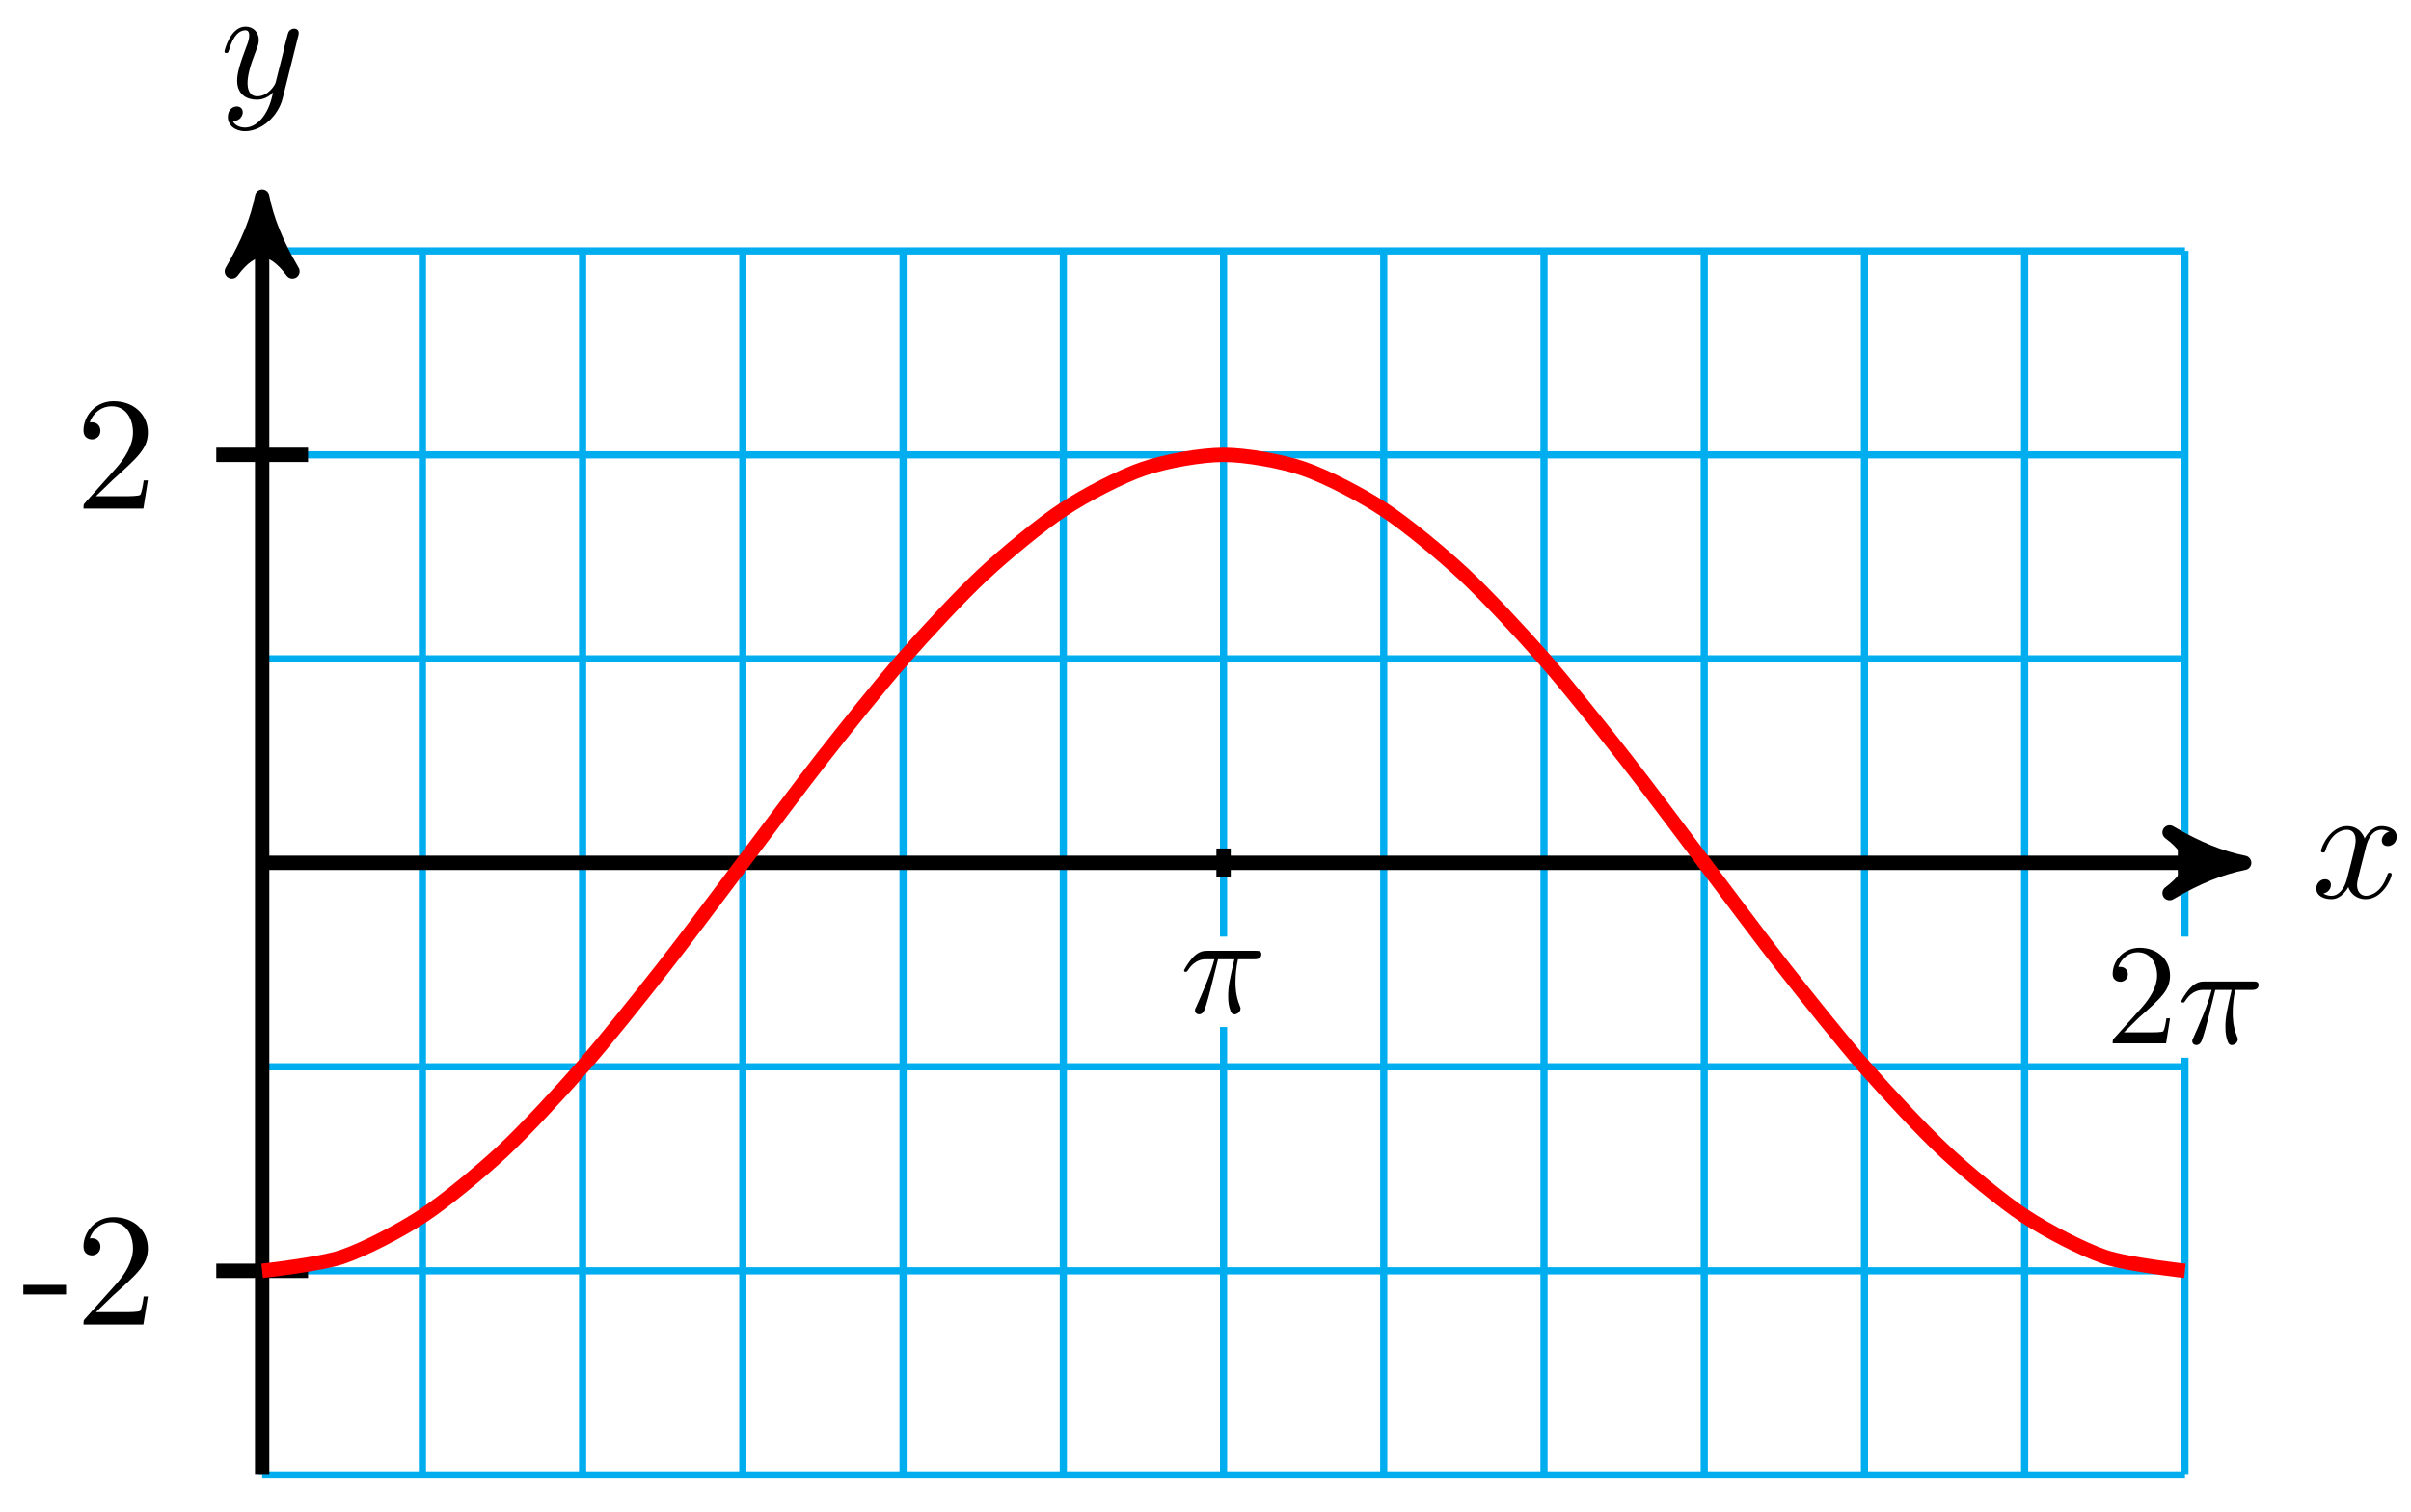
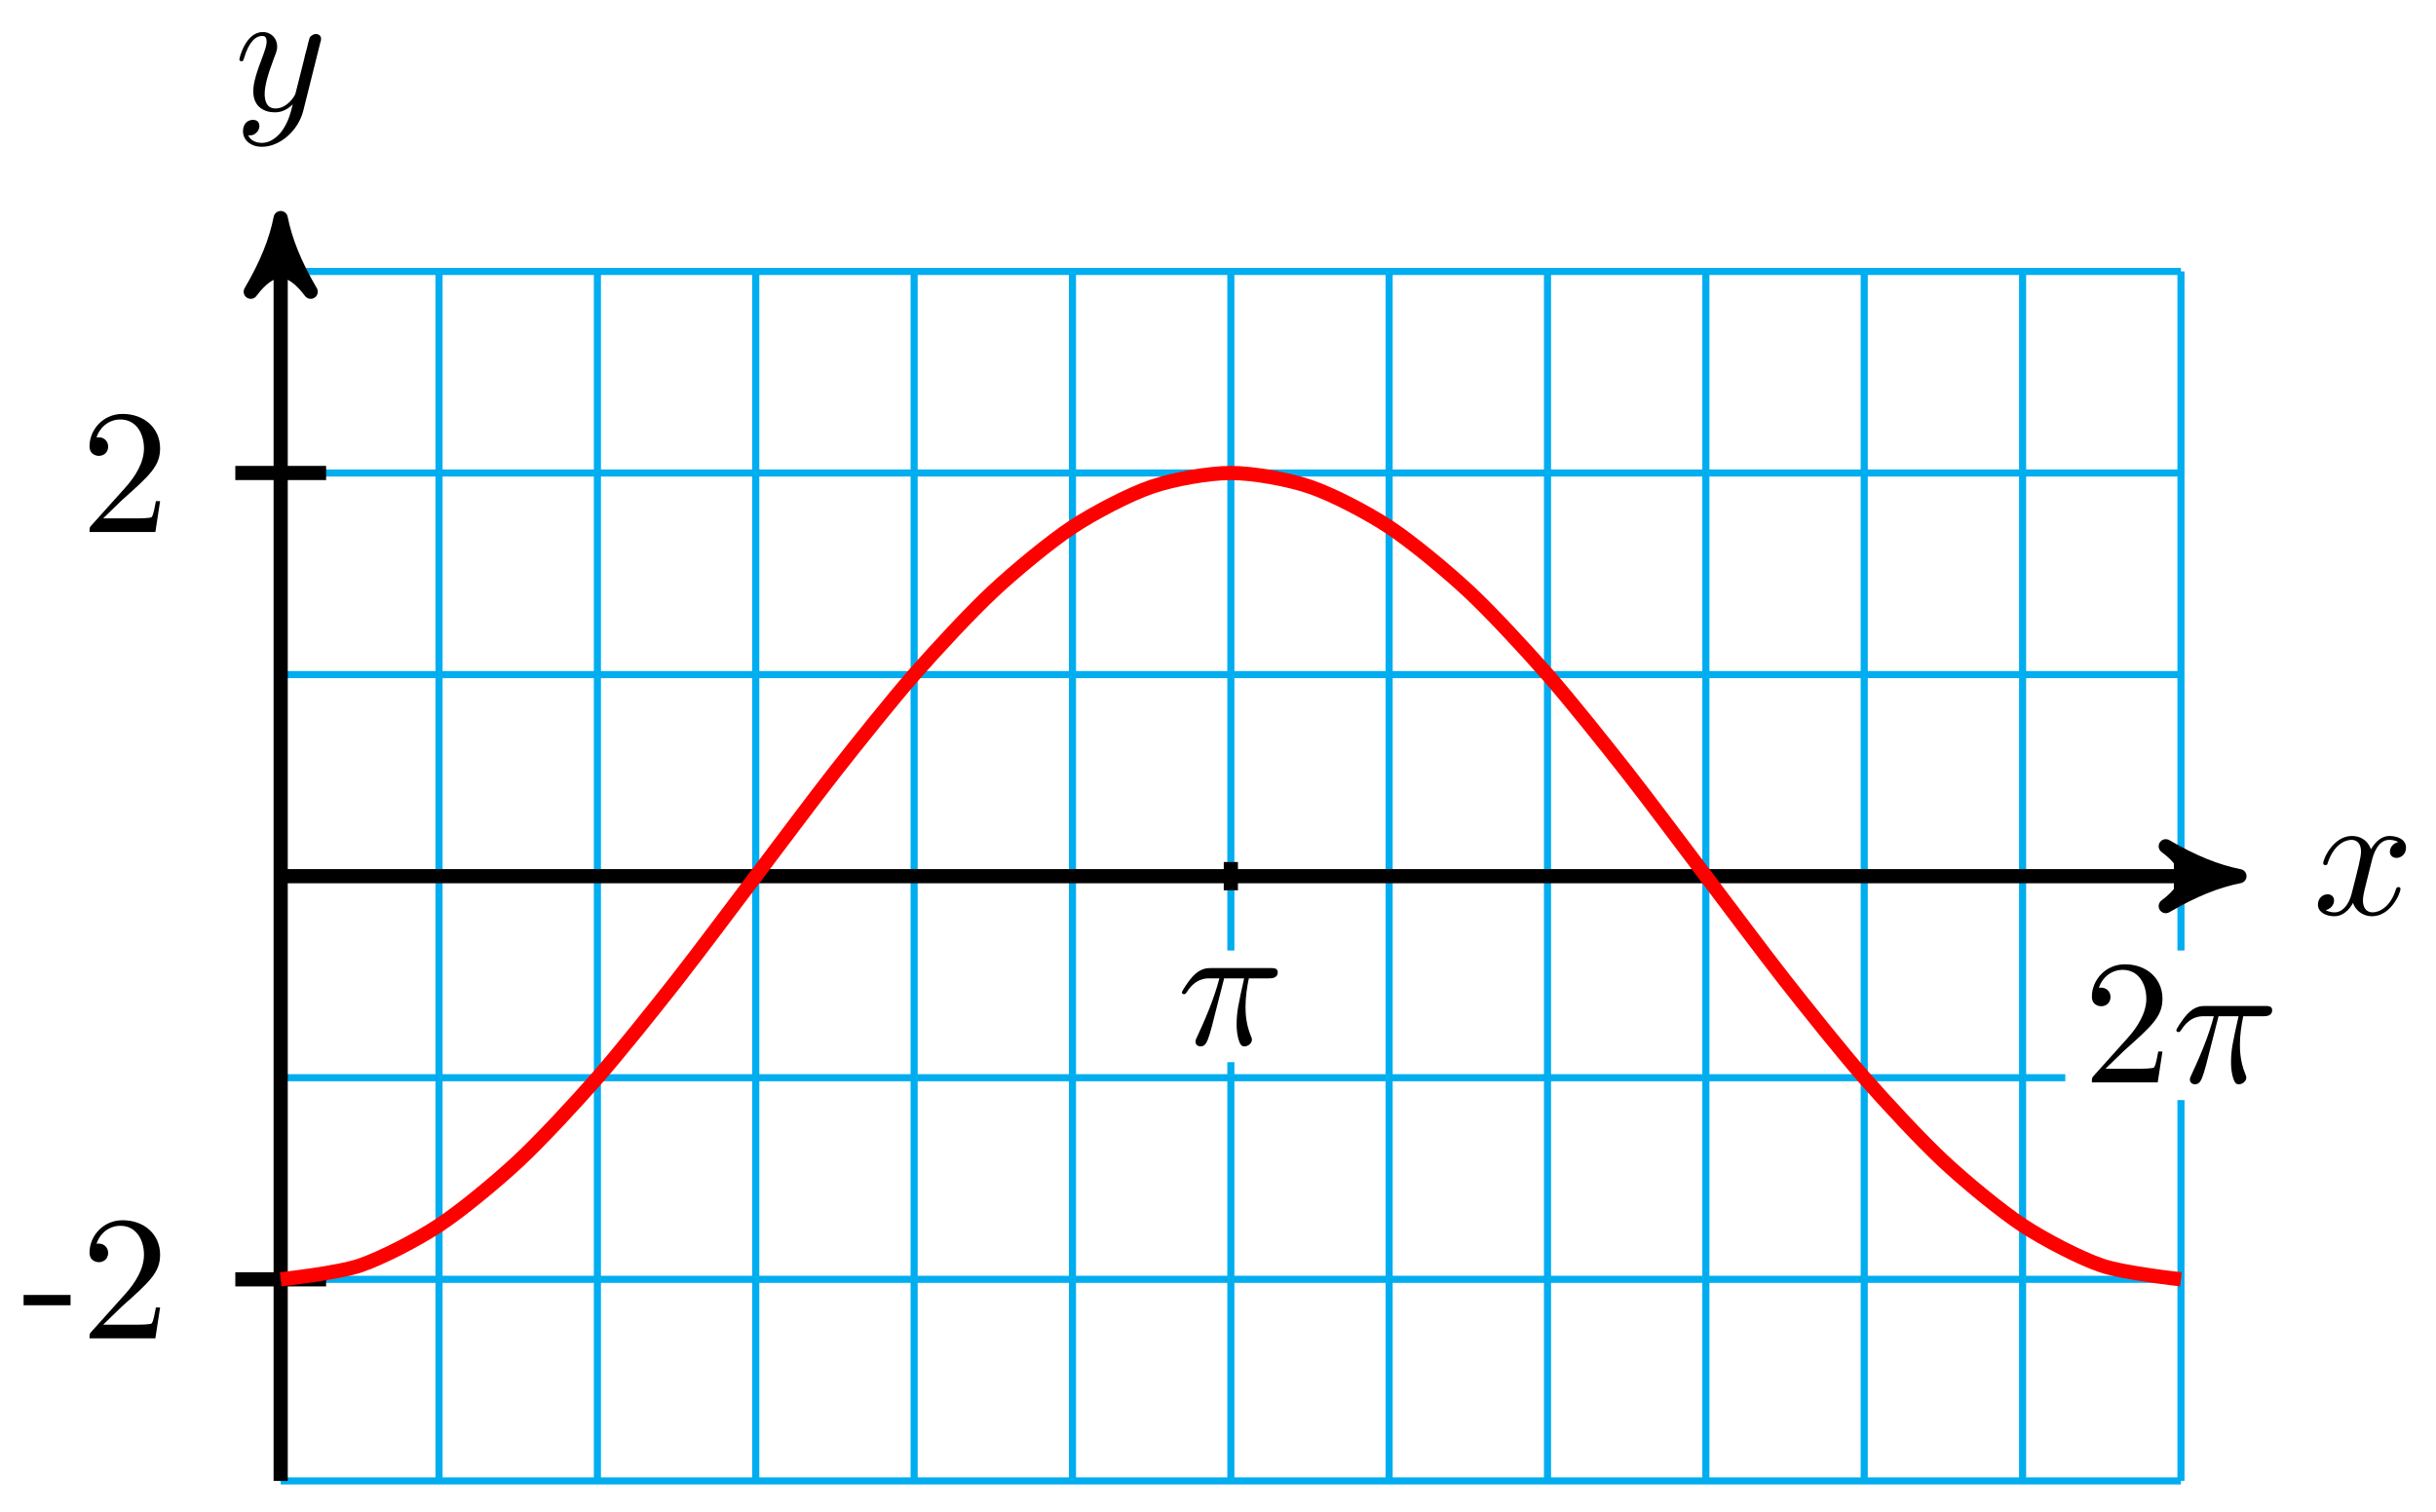
- <svg xmlns="http://www.w3.org/2000/svg" xmlns:xlink="http://www.w3.org/1999/xlink" width="134pt" height="84pt" viewBox="0 0 134 84" version="1.1">
+ <svg xmlns="http://www.w3.org/2000/svg" xmlns:xlink="http://www.w3.org/1999/xlink" width="137pt" height="85pt" viewBox="0 0 137 85" version="1.1">
  <defs>
    <g>
      <symbol overflow="visible" id="glyph0-0">
        <path style="stroke:none;" d="" />
      </symbol>
      <symbol overflow="visible" id="glyph0-1">
-         <path style="stroke:none;" d="M 3 -2.703 C 3.047 -2.938 3.25 -3.766 3.891 -3.766 C 3.922 -3.766 4.141 -3.766 4.328 -3.656 C 4.078 -3.609 3.906 -3.375 3.906 -3.172 C 3.906 -3.016 4 -2.859 4.25 -2.859 C 4.438 -2.859 4.734 -3.016 4.734 -3.375 C 4.734 -3.844 4.203 -3.969 3.891 -3.969 C 3.375 -3.969 3.062 -3.484 2.953 -3.281 C 2.719 -3.875 2.25 -3.969 1.984 -3.969 C 1.047 -3.969 0.531 -2.812 0.531 -2.578 C 0.531 -2.5 0.625 -2.5 0.641 -2.5 C 0.719 -2.5 0.75 -2.516 0.766 -2.594 C 1.062 -3.547 1.656 -3.766 1.969 -3.766 C 2.141 -3.766 2.453 -3.688 2.453 -3.172 C 2.453 -2.891 2.297 -2.281 1.969 -1.031 C 1.828 -0.469 1.5 -0.094 1.109 -0.094 C 1.062 -0.094 0.859 -0.094 0.656 -0.219 C 0.891 -0.266 1.078 -0.453 1.078 -0.703 C 1.078 -0.938 0.891 -1.016 0.75 -1.016 C 0.484 -1.016 0.266 -0.781 0.266 -0.5 C 0.266 -0.078 0.703 0.094 1.109 0.094 C 1.688 0.094 2.016 -0.531 2.047 -0.578 C 2.156 -0.25 2.469 0.094 3.016 0.094 C 3.938 0.094 4.453 -1.062 4.453 -1.281 C 4.453 -1.375 4.375 -1.375 4.344 -1.375 C 4.266 -1.375 4.25 -1.344 4.219 -1.281 C 3.922 -0.312 3.312 -0.094 3.031 -0.094 C 2.688 -0.094 2.531 -0.391 2.531 -0.688 C 2.531 -0.891 2.594 -1.078 2.688 -1.484 Z M 3 -2.703 " />
+         <path style="stroke:none;" d="M 3.328 -3.016 C 3.391 -3.266 3.625 -4.188 4.312 -4.188 C 4.359 -4.188 4.609 -4.188 4.812 -4.062 C 4.531 -4 4.344 -3.766 4.344 -3.516 C 4.344 -3.359 4.453 -3.172 4.719 -3.172 C 4.938 -3.172 5.25 -3.344 5.25 -3.75 C 5.25 -4.266 4.672 -4.406 4.328 -4.406 C 3.75 -4.406 3.406 -3.875 3.281 -3.656 C 3.031 -4.312 2.5 -4.406 2.203 -4.406 C 1.172 -4.406 0.594 -3.125 0.594 -2.875 C 0.594 -2.766 0.703 -2.766 0.719 -2.766 C 0.797 -2.766 0.828 -2.797 0.844 -2.875 C 1.188 -3.938 1.844 -4.188 2.188 -4.188 C 2.375 -4.188 2.719 -4.094 2.719 -3.516 C 2.719 -3.203 2.547 -2.547 2.188 -1.141 C 2.031 -0.531 1.672 -0.109 1.234 -0.109 C 1.172 -0.109 0.953 -0.109 0.734 -0.234 C 0.984 -0.297 1.203 -0.5 1.203 -0.781 C 1.203 -1.047 0.984 -1.125 0.844 -1.125 C 0.531 -1.125 0.297 -0.875 0.297 -0.547 C 0.297 -0.094 0.781 0.109 1.219 0.109 C 1.891 0.109 2.25 -0.594 2.266 -0.641 C 2.391 -0.281 2.75 0.109 3.344 0.109 C 4.375 0.109 4.938 -1.172 4.938 -1.422 C 4.938 -1.531 4.859 -1.531 4.828 -1.531 C 4.734 -1.531 4.719 -1.484 4.688 -1.422 C 4.359 -0.344 3.688 -0.109 3.375 -0.109 C 2.984 -0.109 2.828 -0.422 2.828 -0.766 C 2.828 -0.984 2.875 -1.203 2.984 -1.641 Z M 3.328 -3.016 " />
      </symbol>
      <symbol overflow="visible" id="glyph0-2">
-         <path style="stroke:none;" d="M 4.359 -3.422 C 4.391 -3.547 4.391 -3.562 4.391 -3.625 C 4.391 -3.781 4.266 -3.859 4.141 -3.859 C 4.047 -3.859 3.906 -3.812 3.828 -3.672 C 3.797 -3.625 3.734 -3.359 3.688 -3.188 C 3.625 -2.953 3.562 -2.719 3.516 -2.469 L 3.109 -0.859 C 3.078 -0.719 2.688 -0.094 2.094 -0.094 C 1.641 -0.094 1.547 -0.5 1.547 -0.828 C 1.547 -1.234 1.688 -1.797 2 -2.578 C 2.141 -2.953 2.172 -3.047 2.172 -3.234 C 2.172 -3.625 1.891 -3.969 1.438 -3.969 C 0.594 -3.969 0.266 -2.656 0.266 -2.578 C 0.266 -2.5 0.344 -2.5 0.375 -2.5 C 0.453 -2.5 0.469 -2.516 0.516 -2.656 C 0.75 -3.5 1.109 -3.766 1.422 -3.766 C 1.484 -3.766 1.641 -3.766 1.641 -3.484 C 1.641 -3.25 1.547 -3.016 1.484 -2.859 C 1.125 -1.906 0.969 -1.391 0.969 -0.969 C 0.969 -0.172 1.531 0.094 2.062 0.094 C 2.406 0.094 2.719 -0.047 2.969 -0.312 C 2.859 0.156 2.75 0.594 2.391 1.078 C 2.156 1.375 1.812 1.641 1.406 1.641 C 1.281 1.641 0.875 1.609 0.719 1.266 C 0.859 1.266 0.984 1.266 1.109 1.156 C 1.188 1.078 1.281 0.953 1.281 0.797 C 1.281 0.516 1.047 0.469 0.953 0.469 C 0.75 0.469 0.453 0.625 0.453 1.062 C 0.453 1.5 0.844 1.844 1.406 1.844 C 2.328 1.844 3.25 1.016 3.5 0.016 Z M 4.359 -3.422 " />
+         <path style="stroke:none;" d="M 4.844 -3.797 C 4.891 -3.938 4.891 -3.953 4.891 -4.031 C 4.891 -4.203 4.75 -4.297 4.594 -4.297 C 4.5 -4.297 4.344 -4.234 4.25 -4.094 C 4.234 -4.031 4.141 -3.734 4.109 -3.547 C 4.031 -3.297 3.969 -3.016 3.906 -2.75 L 3.453 -0.953 C 3.422 -0.812 2.984 -0.109 2.328 -0.109 C 1.828 -0.109 1.719 -0.547 1.719 -0.922 C 1.719 -1.375 1.891 -2 2.219 -2.875 C 2.375 -3.281 2.422 -3.391 2.422 -3.594 C 2.422 -4.031 2.109 -4.406 1.609 -4.406 C 0.656 -4.406 0.297 -2.953 0.297 -2.875 C 0.297 -2.766 0.391 -2.766 0.406 -2.766 C 0.516 -2.766 0.516 -2.797 0.562 -2.953 C 0.844 -3.891 1.234 -4.188 1.578 -4.188 C 1.656 -4.188 1.828 -4.188 1.828 -3.875 C 1.828 -3.625 1.719 -3.359 1.656 -3.172 C 1.25 -2.109 1.078 -1.547 1.078 -1.078 C 1.078 -0.188 1.703 0.109 2.297 0.109 C 2.688 0.109 3.016 -0.062 3.297 -0.344 C 3.172 0.172 3.047 0.672 2.656 1.203 C 2.391 1.531 2.016 1.828 1.562 1.828 C 1.422 1.828 0.969 1.797 0.797 1.406 C 0.953 1.406 1.094 1.406 1.219 1.281 C 1.328 1.203 1.422 1.062 1.422 0.875 C 1.422 0.562 1.156 0.531 1.062 0.531 C 0.828 0.531 0.5 0.688 0.5 1.172 C 0.5 1.672 0.938 2.047 1.562 2.047 C 2.578 2.047 3.609 1.141 3.891 0.016 Z M 4.844 -3.797 " />
+       </symbol>
+       <symbol overflow="visible" id="glyph0-3">
+         <path style="stroke:none;" d="M 2.641 -3.719 L 3.766 -3.719 C 3.438 -2.25 3.344 -1.812 3.344 -1.141 C 3.344 -1 3.344 -0.734 3.422 -0.391 C 3.531 0.047 3.641 0.109 3.781 0.109 C 3.984 0.109 4.203 -0.062 4.203 -0.266 C 4.203 -0.328 4.203 -0.344 4.141 -0.484 C 3.844 -1.203 3.844 -1.859 3.844 -2.141 C 3.844 -2.656 3.922 -3.203 4.031 -3.719 L 5.156 -3.719 C 5.297 -3.719 5.656 -3.719 5.656 -4.062 C 5.656 -4.297 5.438 -4.297 5.25 -4.297 L 1.906 -4.297 C 1.688 -4.297 1.312 -4.297 0.875 -3.828 C 0.531 -3.438 0.266 -2.984 0.266 -2.938 C 0.266 -2.922 0.266 -2.828 0.391 -2.828 C 0.469 -2.828 0.484 -2.875 0.547 -2.953 C 1.031 -3.719 1.609 -3.719 1.812 -3.719 L 2.375 -3.719 C 2.062 -2.516 1.531 -1.312 1.109 -0.406 C 1.031 -0.25 1.031 -0.234 1.031 -0.156 C 1.031 0.031 1.188 0.109 1.312 0.109 C 1.609 0.109 1.688 -0.172 1.812 -0.531 C 1.953 -1 1.953 -1.016 2.078 -1.516 Z M 2.641 -3.719 " />
      </symbol>
      <symbol overflow="visible" id="glyph1-0">
        <path style="stroke:none;" d="" />
      </symbol>
      <symbol overflow="visible" id="glyph1-1">
-         <path style="stroke:none;" d="M 2.469 -1.672 L 2.469 -2.203 L 0.094 -2.203 L 0.094 -1.672 Z M 2.469 -1.672 " />
+         <path style="stroke:none;" d="M 2.75 -1.859 L 2.75 -2.438 L 0.109 -2.438 L 0.109 -1.859 Z M 2.75 -1.859 " />
      </symbol>
      <symbol overflow="visible" id="glyph1-2">
-         <path style="stroke:none;" d="M 4.031 -1.562 L 3.797 -1.562 C 3.766 -1.297 3.688 -0.891 3.609 -0.766 C 3.547 -0.688 2.953 -0.688 2.75 -0.688 L 1.141 -0.688 L 2.094 -1.609 C 3.484 -2.859 4.031 -3.344 4.031 -4.234 C 4.031 -5.25 3.219 -5.969 2.125 -5.969 C 1.109 -5.969 0.453 -5.141 0.453 -4.344 C 0.453 -3.844 0.891 -3.844 0.922 -3.844 C 1.078 -3.844 1.391 -3.953 1.391 -4.328 C 1.391 -4.562 1.234 -4.797 0.922 -4.797 C 0.844 -4.797 0.828 -4.797 0.797 -4.781 C 1 -5.359 1.484 -5.688 2.016 -5.688 C 2.828 -5.688 3.203 -4.969 3.203 -4.234 C 3.203 -3.516 2.766 -2.812 2.266 -2.25 L 0.547 -0.328 C 0.453 -0.234 0.453 -0.219 0.453 0 L 3.781 0 Z M 4.031 -1.562 " />
+         <path style="stroke:none;" d="M 4.469 -1.734 L 4.234 -1.734 C 4.172 -1.438 4.109 -1 4 -0.844 C 3.938 -0.766 3.281 -0.766 3.062 -0.766 L 1.266 -0.766 L 2.328 -1.797 C 3.875 -3.172 4.469 -3.703 4.469 -4.703 C 4.469 -5.844 3.578 -6.641 2.359 -6.641 C 1.234 -6.641 0.5 -5.719 0.5 -4.828 C 0.5 -4.281 1 -4.281 1.031 -4.281 C 1.203 -4.281 1.547 -4.391 1.547 -4.812 C 1.547 -5.062 1.359 -5.328 1.016 -5.328 C 0.938 -5.328 0.922 -5.328 0.891 -5.312 C 1.109 -5.969 1.656 -6.328 2.234 -6.328 C 3.141 -6.328 3.562 -5.516 3.562 -4.703 C 3.562 -3.906 3.078 -3.125 2.516 -2.5 L 0.609 -0.375 C 0.5 -0.266 0.5 -0.234 0.5 0 L 4.203 0 Z M 4.469 -1.734 " />
      </symbol>
      <symbol overflow="visible" id="glyph2-0">
        <path style="stroke:none;" d="" />
      </symbol>
      <symbol overflow="visible" id="glyph2-1">
-         <path style="stroke:none;" d="M 2.109 -2.969 L 3.016 -2.969 C 2.75 -1.797 2.672 -1.453 2.672 -0.922 C 2.672 -0.797 2.672 -0.578 2.734 -0.312 C 2.828 0.047 2.906 0.094 3.031 0.094 C 3.188 0.094 3.359 -0.062 3.359 -0.219 C 3.359 -0.266 3.359 -0.281 3.312 -0.391 C 3.078 -0.969 3.078 -1.484 3.078 -1.703 C 3.078 -2.125 3.125 -2.562 3.219 -2.969 L 4.125 -2.969 C 4.234 -2.969 4.516 -2.969 4.516 -3.25 C 4.516 -3.438 4.344 -3.438 4.203 -3.438 L 1.531 -3.438 C 1.359 -3.438 1.047 -3.438 0.703 -3.062 C 0.422 -2.75 0.219 -2.375 0.219 -2.344 C 0.219 -2.328 0.219 -2.266 0.312 -2.266 C 0.375 -2.266 0.391 -2.297 0.438 -2.359 C 0.828 -2.969 1.297 -2.969 1.453 -2.969 L 1.906 -2.969 C 1.656 -2.016 1.219 -1.047 0.891 -0.312 C 0.828 -0.203 0.828 -0.188 0.828 -0.125 C 0.828 0.031 0.953 0.094 1.047 0.094 C 1.297 0.094 1.359 -0.141 1.453 -0.438 C 1.562 -0.797 1.562 -0.812 1.672 -1.219 Z M 2.109 -2.969 " />
-       </symbol>
-       <symbol overflow="visible" id="glyph3-0">
-         <path style="stroke:none;" d="" />
-       </symbol>
-       <symbol overflow="visible" id="glyph3-1">
-         <path style="stroke:none;" d="M 1.016 -0.609 L 1.859 -1.438 C 3.094 -2.531 3.578 -2.969 3.578 -3.766 C 3.578 -4.672 2.859 -5.312 1.891 -5.312 C 0.984 -5.312 0.391 -4.578 0.391 -3.859 C 0.391 -3.422 0.797 -3.422 0.828 -3.422 C 0.953 -3.422 1.234 -3.516 1.234 -3.844 C 1.234 -4.047 1.094 -4.25 0.812 -4.25 C 0.75 -4.25 0.734 -4.25 0.703 -4.25 C 0.891 -4.766 1.328 -5.062 1.781 -5.062 C 2.516 -5.062 2.859 -4.422 2.859 -3.766 C 2.859 -3.125 2.453 -2.5 2.016 -2 L 0.484 -0.297 C 0.391 -0.203 0.391 -0.188 0.391 0 L 3.359 0 L 3.578 -1.391 L 3.375 -1.391 C 3.344 -1.141 3.281 -0.797 3.203 -0.672 C 3.141 -0.609 2.625 -0.609 2.453 -0.609 Z M 1.016 -0.609 " />
+         <path style="stroke:none;" d="M 1.266 -0.766 L 2.328 -1.797 C 3.875 -3.172 4.469 -3.703 4.469 -4.703 C 4.469 -5.844 3.578 -6.641 2.359 -6.641 C 1.234 -6.641 0.5 -5.719 0.5 -4.828 C 0.5 -4.281 1 -4.281 1.031 -4.281 C 1.203 -4.281 1.547 -4.391 1.547 -4.812 C 1.547 -5.062 1.359 -5.328 1.016 -5.328 C 0.938 -5.328 0.922 -5.328 0.891 -5.312 C 1.109 -5.969 1.656 -6.328 2.234 -6.328 C 3.141 -6.328 3.562 -5.516 3.562 -4.703 C 3.562 -3.906 3.078 -3.125 2.516 -2.5 L 0.609 -0.375 C 0.5 -0.266 0.5 -0.234 0.5 0 L 4.203 0 L 4.469 -1.734 L 4.234 -1.734 C 4.172 -1.438 4.109 -1 4 -0.844 C 3.938 -0.766 3.281 -0.766 3.062 -0.766 Z M 1.266 -0.766 " />
      </symbol>
    </g>
  </defs>
  <g id="surface1">
-     <path style="fill:none;stroke-width:0.399;stroke-linecap:butt;stroke-linejoin:miter;stroke:rgb(0%,67.839%,93.729%);stroke-opacity:1;stroke-miterlimit:10;" d="M 0 -34.015 L 106.868 -34.015 M 0 -22.676 L 106.868 -22.676 M 0 -11.337 L 106.868 -11.337 M 0 -0.002 L 106.868 -0.002 M 0 11.337 L 106.868 11.337 M 0 22.676 L 106.868 22.676 M 0 34.012 L 106.868 34.012 M 0 -34.015 L 0 34.016 M 8.907 -34.015 L 8.907 34.016 M 17.809 -34.015 L 17.809 34.016 M 26.715 -34.015 L 26.715 34.016 M 35.621 -34.015 L 35.621 34.016 M 44.528 -34.015 L 44.528 34.016 M 53.434 -34.015 L 53.434 34.016 M 62.336 -34.015 L 62.336 34.016 M 71.243 -34.015 L 71.243 34.016 M 80.149 -34.015 L 80.149 34.016 M 89.055 -34.015 L 89.055 34.016 M 97.957 -34.015 L 97.957 34.016 M 106.864 -34.015 L 106.864 34.016 " transform="matrix(1,0,0,-1.00006,14.57,47.9591)" />
-     <path style="fill:none;stroke-width:0.797;stroke-linecap:butt;stroke-linejoin:miter;stroke:rgb(0%,0%,0%);stroke-opacity:1;stroke-miterlimit:10;" d="M 0 -0.002 L 109.118 -0.002 " transform="matrix(1,0,0,-1.00006,14.57,47.9591)" />
-     <path style="fill-rule:nonzero;fill:rgb(0%,0%,0%);fill-opacity:1;stroke-width:0.797;stroke-linecap:butt;stroke-linejoin:round;stroke:rgb(0%,0%,0%);stroke-opacity:1;stroke-miterlimit:10;" d="M 1.038 -0.002 C -0.259 0.26 -1.552 0.775 -3.107 1.686 C -1.552 0.518 -1.552 -0.517 -3.107 -1.685 C -1.552 -0.775 -0.259 -0.26 1.038 -0.002 Z M 1.038 -0.002 " transform="matrix(1,0,0,-1.00006,123.689,47.9591)" />
+     <path style="fill:none;stroke-width:0.399;stroke-linecap:butt;stroke-linejoin:miter;stroke:rgb(0%,67.839%,93.729%);stroke-opacity:1;stroke-miterlimit:10;" d="M -0.002 -34.016 L 106.866 -34.016 M -0.002 -22.677 L 106.866 -22.677 M -0.002 -11.337 L 106.866 -11.337 M -0.002 -0.001 L 106.866 -0.001 M -0.002 11.338 L 106.866 11.338 M -0.002 22.678 L 106.866 22.678 M -0.002 34.014 L 106.866 34.014 M -0.002 -34.016 L -0.002 34.017 M 8.904 -34.016 L 8.904 34.017 M 17.81 -34.016 L 17.81 34.017 M 26.716 -34.016 L 26.716 34.017 M 35.622 -34.016 L 35.622 34.017 M 44.528 -34.016 L 44.528 34.017 M 53.434 -34.016 L 53.434 34.017 M 62.336 -34.016 L 62.336 34.017 M 71.242 -34.016 L 71.242 34.017 M 80.148 -34.016 L 80.148 34.017 M 89.054 -34.016 L 89.054 34.017 M 97.96 -34.016 L 97.96 34.017 M 106.866 -34.016 L 106.866 34.017 " transform="matrix(1.00003,0,0,-1.00002,15.78702,49.28373)" />
+     <path style="fill:none;stroke-width:0.797;stroke-linecap:butt;stroke-linejoin:miter;stroke:rgb(0%,0%,0%);stroke-opacity:1;stroke-miterlimit:10;" d="M -0.002 -0.001 L 109.12 -0.001 " transform="matrix(1.00003,0,0,-1.00002,15.78702,49.28373)" />
+     <path style="fill-rule:nonzero;fill:rgb(0%,0%,0%);fill-opacity:1;stroke-width:0.797;stroke-linecap:butt;stroke-linejoin:round;stroke:rgb(0%,0%,0%);stroke-opacity:1;stroke-miterlimit:10;" d="M 1.036 -0.001 C -0.261 0.26 -1.554 0.776 -3.108 1.682 C -1.554 0.518 -1.554 -0.517 -3.108 -1.685 C -1.554 -0.779 -0.261 -0.259 1.036 -0.001 Z M 1.036 -0.001 " transform="matrix(1.00003,0,0,-1.00002,124.9093,49.28373)" />
    <g style="fill:rgb(0%,0%,0%);fill-opacity:1;">
-       <use xlink:href="#glyph0-1" x="128.471" y="49.889" />
+       <use xlink:href="#glyph0-1" x="130.063" y="51.429" />
    </g>
-     <path style="fill:none;stroke-width:0.797;stroke-linecap:butt;stroke-linejoin:miter;stroke:rgb(0%,0%,0%);stroke-opacity:1;stroke-miterlimit:10;" d="M 0 -34.015 L 0 35.984 " transform="matrix(1,0,0,-1.00006,14.57,47.9591)" />
-     <path style="fill-rule:nonzero;fill:rgb(0%,0%,0%);fill-opacity:1;stroke-width:0.797;stroke-linecap:butt;stroke-linejoin:round;stroke:rgb(0%,0%,0%);stroke-opacity:1;stroke-miterlimit:10;" d="M 1.037 -0 C -0.26 0.258 -1.553 0.777 -3.108 1.683 C -1.553 0.519 -1.553 -0.52 -3.108 -1.684 C -1.553 -0.778 -0.26 -0.258 1.037 -0 Z M 1.037 -0 " transform="matrix(0,-1.00006,-1,0,14.57,11.97432)" />
+     <path style="fill:none;stroke-width:0.797;stroke-linecap:butt;stroke-linejoin:miter;stroke:rgb(0%,0%,0%);stroke-opacity:1;stroke-miterlimit:10;" d="M -0.002 -34.016 L -0.002 35.982 " transform="matrix(1.00003,0,0,-1.00002,15.78702,49.28373)" />
+     <path style="fill-rule:nonzero;fill:rgb(0%,0%,0%);fill-opacity:1;stroke-width:0.797;stroke-linecap:butt;stroke-linejoin:round;stroke:rgb(0%,0%,0%);stroke-opacity:1;stroke-miterlimit:10;" d="M 1.035 0.002 C -0.258 0.26 -1.555 0.775 -3.11 1.685 C -1.555 0.517 -1.555 -0.518 -3.11 -1.686 C -1.555 -0.775 -0.258 -0.26 1.035 0.002 Z M 1.035 0.002 " transform="matrix(0,-1.00002,-1.00003,0,15.78702,13.30039)" />
    <g style="fill:rgb(0%,0%,0%);fill-opacity:1;">
-       <use xlink:href="#glyph0-2" x="12.211" y="5.448" />
+       <use xlink:href="#glyph0-2" x="13.166" y="6.21" />
    </g>
-     <path style="fill:none;stroke-width:0.797;stroke-linecap:butt;stroke-linejoin:miter;stroke:rgb(0%,0%,0%);stroke-opacity:1;stroke-miterlimit:10;" d="M 2.551 -22.676 L -2.55 -22.676 " transform="matrix(1,0,0,-1.00006,14.57,47.9591)" />
+     <path style="fill:none;stroke-width:0.797;stroke-linecap:butt;stroke-linejoin:miter;stroke:rgb(0%,0%,0%);stroke-opacity:1;stroke-miterlimit:10;" d="M 2.553 -22.677 L -2.553 -22.677 " transform="matrix(1.00003,0,0,-1.00002,15.78702,49.28373)" />
    <g style="fill:rgb(0%,0%,0%);fill-opacity:1;">
-       <use xlink:href="#glyph1-1" x="1.202" y="73.624" />
-       <use xlink:href="#glyph1-2" x="4.188" y="73.624" />
+       <use xlink:href="#glyph1-1" x="1.218" y="75.279" />
+       <use xlink:href="#glyph1-2" x="4.535" y="75.279" />
    </g>
-     <path style="fill:none;stroke-width:0.797;stroke-linecap:butt;stroke-linejoin:miter;stroke:rgb(0%,0%,0%);stroke-opacity:1;stroke-miterlimit:10;" d="M 2.551 22.676 L -2.55 22.676 " transform="matrix(1,0,0,-1.00006,14.57,47.9591)" />
+     <path style="fill:none;stroke-width:0.797;stroke-linecap:butt;stroke-linejoin:miter;stroke:rgb(0%,0%,0%);stroke-opacity:1;stroke-miterlimit:10;" d="M 2.553 22.678 L -2.553 22.678 " transform="matrix(1.00003,0,0,-1.00002,15.78702,49.28373)" />
    <g style="fill:rgb(0%,0%,0%);fill-opacity:1;">
-       <use xlink:href="#glyph1-2" x="4.188" y="28.267" />
+       <use xlink:href="#glyph1-2" x="4.535" y="29.924" />
    </g>
-     <path style="fill:none;stroke-width:0.797;stroke-linecap:butt;stroke-linejoin:miter;stroke:rgb(0%,0%,0%);stroke-opacity:1;stroke-miterlimit:10;" d="M 53.434 0.795 L 53.434 -0.795 " transform="matrix(1,0,0,-1.00006,14.57,47.9591)" />
-     <path style=" stroke:none;fill-rule:nonzero;fill:rgb(100%,100%,100%);fill-opacity:1;" d="M 71.215 52.062 L 64.793 52.062 L 64.793 57.086 L 71.215 57.086 Z M 71.215 52.062 " />
+     <path style="fill:none;stroke-width:0.797;stroke-linecap:butt;stroke-linejoin:miter;stroke:rgb(0%,0%,0%);stroke-opacity:1;stroke-miterlimit:10;" d="M 53.434 0.795 L 53.434 -0.794 " transform="matrix(1.00003,0,0,-1.00002,15.78702,49.28373)" />
+     <path style=" stroke:none;fill-rule:nonzero;fill:rgb(100%,100%,100%);fill-opacity:1;" d="M 65.207 59.746 L 73.234 59.746 L 73.234 53.465 L 65.207 53.465 Z M 65.207 59.746 " />
    <g style="fill:rgb(0%,0%,0%);fill-opacity:1;">
-       <use xlink:href="#glyph2-1" x="65.588" y="56.289" />
+       <use xlink:href="#glyph0-3" x="66.204" y="58.751" />
    </g>
-     <path style="fill:none;stroke-width:0.797;stroke-linecap:butt;stroke-linejoin:miter;stroke:rgb(0%,0%,0%);stroke-opacity:1;stroke-miterlimit:10;" d="M 106.868 0.795 L 106.868 -0.795 " transform="matrix(1,0,0,-1.00006,14.57,47.9591)" />
-     <path style=" stroke:none;fill-rule:nonzero;fill:rgb(100%,100%,100%);fill-opacity:1;" d="M 126.641 52.062 L 116.23 52.062 L 116.23 58.793 L 126.641 58.793 Z M 126.641 52.062 " />
+     <path style="fill:none;stroke-width:0.797;stroke-linecap:butt;stroke-linejoin:miter;stroke:rgb(0%,0%,0%);stroke-opacity:1;stroke-miterlimit:10;" d="M 106.866 0.795 L 106.866 -0.794 " transform="matrix(1.00003,0,0,-1.00002,15.78702,49.28373)" />
+     <path style=" stroke:none;fill-rule:nonzero;fill:rgb(100%,100%,100%);fill-opacity:1;" d="M 116.152 61.879 L 129.16 61.879 L 129.16 53.465 L 116.152 53.465 Z M 116.152 61.879 " />
    <g style="fill:rgb(0%,0%,0%);fill-opacity:1;">
-       <use xlink:href="#glyph3-1" x="117.029" y="57.995" />
+       <use xlink:href="#glyph2-1" x="117.147" y="60.882" />
    </g>
    <g style="fill:rgb(0%,0%,0%);fill-opacity:1;">
-       <use xlink:href="#glyph2-1" x="121.014" y="57.995" />
+       <use xlink:href="#glyph0-3" x="122.129" y="60.882" />
    </g>
-     <path style="fill:none;stroke-width:0.797;stroke-linecap:butt;stroke-linejoin:miter;stroke:rgb(100%,0%,0%);stroke-opacity:1;stroke-miterlimit:10;" d="M 0 -22.676 C 0 -22.676 3.215 -22.325 4.453 -21.903 C 5.688 -21.481 7.668 -20.454 8.907 -19.637 C 10.141 -18.825 12.121 -17.188 13.36 -16.036 C 14.594 -14.884 16.575 -12.747 17.809 -11.337 C 19.047 -9.927 21.028 -7.443 22.262 -5.869 C 23.5 -4.295 25.481 -1.631 26.715 -0.002 C 27.953 1.627 29.934 4.295 31.168 5.869 C 32.403 7.443 34.387 9.927 35.621 11.337 C 36.856 12.747 38.84 14.884 40.075 16.032 C 41.309 17.185 43.289 18.825 44.528 19.638 C 45.762 20.454 47.742 21.481 48.981 21.903 C 50.215 22.325 52.196 22.676 53.434 22.676 C 54.668 22.676 56.649 22.325 57.883 21.903 C 59.121 21.481 61.102 20.454 62.336 19.638 C 63.575 18.825 65.555 17.189 66.789 16.036 C 68.028 14.884 70.008 12.751 71.243 11.341 C 72.477 9.927 74.461 7.443 75.696 5.869 C 76.93 4.299 78.914 1.631 80.149 0.002 C 81.383 -1.627 83.364 -4.295 84.602 -5.869 C 85.836 -7.439 87.817 -9.927 89.055 -11.337 C 90.289 -12.747 92.27 -14.88 93.508 -16.032 C 94.743 -17.184 96.723 -18.825 97.957 -19.637 C 99.196 -20.454 101.176 -21.481 102.41 -21.903 C 103.649 -22.325 106.864 -22.676 106.864 -22.676 " transform="matrix(1,0,0,-1.00006,14.57,47.9591)" />
+     <path style="fill:none;stroke-width:0.797;stroke-linecap:butt;stroke-linejoin:miter;stroke:rgb(100%,0%,0%);stroke-opacity:1;stroke-miterlimit:10;" d="M -0.002 -22.677 C -0.002 -22.677 3.217 -22.325 4.451 -21.903 C 5.689 -21.481 7.67 -20.454 8.904 -19.638 C 10.142 -18.825 12.123 -17.185 13.357 -16.036 C 14.595 -14.884 16.576 -12.747 17.81 -11.337 C 19.044 -9.927 21.029 -7.443 22.263 -5.869 C 23.497 -4.294 25.482 -1.63 26.716 -0.001 C 27.95 1.627 29.935 4.295 31.169 5.87 C 32.403 7.44 34.388 9.928 35.622 11.338 C 36.856 12.748 38.837 14.881 40.075 16.033 C 41.309 17.186 43.29 18.822 44.528 19.639 C 45.762 20.451 47.743 21.483 48.981 21.904 C 50.215 22.326 52.196 22.678 53.434 22.678 C 54.668 22.678 56.649 22.326 57.883 21.904 C 59.121 21.483 61.102 20.455 62.336 19.639 C 63.574 18.826 65.555 17.186 66.789 16.037 C 68.027 14.885 70.008 12.748 71.242 11.338 C 72.48 9.928 74.461 7.444 75.695 5.87 C 76.929 4.295 78.914 1.631 80.148 0.002 C 81.382 -1.626 83.367 -4.294 84.601 -5.869 C 85.835 -7.439 87.82 -9.927 89.054 -11.337 C 90.288 -12.747 92.269 -14.88 93.507 -16.032 C 94.741 -17.185 96.722 -18.821 97.96 -19.638 C 99.194 -20.45 101.175 -21.481 102.413 -21.903 C 103.647 -22.325 106.866 -22.677 106.866 -22.677 " transform="matrix(1.00003,0,0,-1.00002,15.78702,49.28373)" />
  </g>
</svg>
